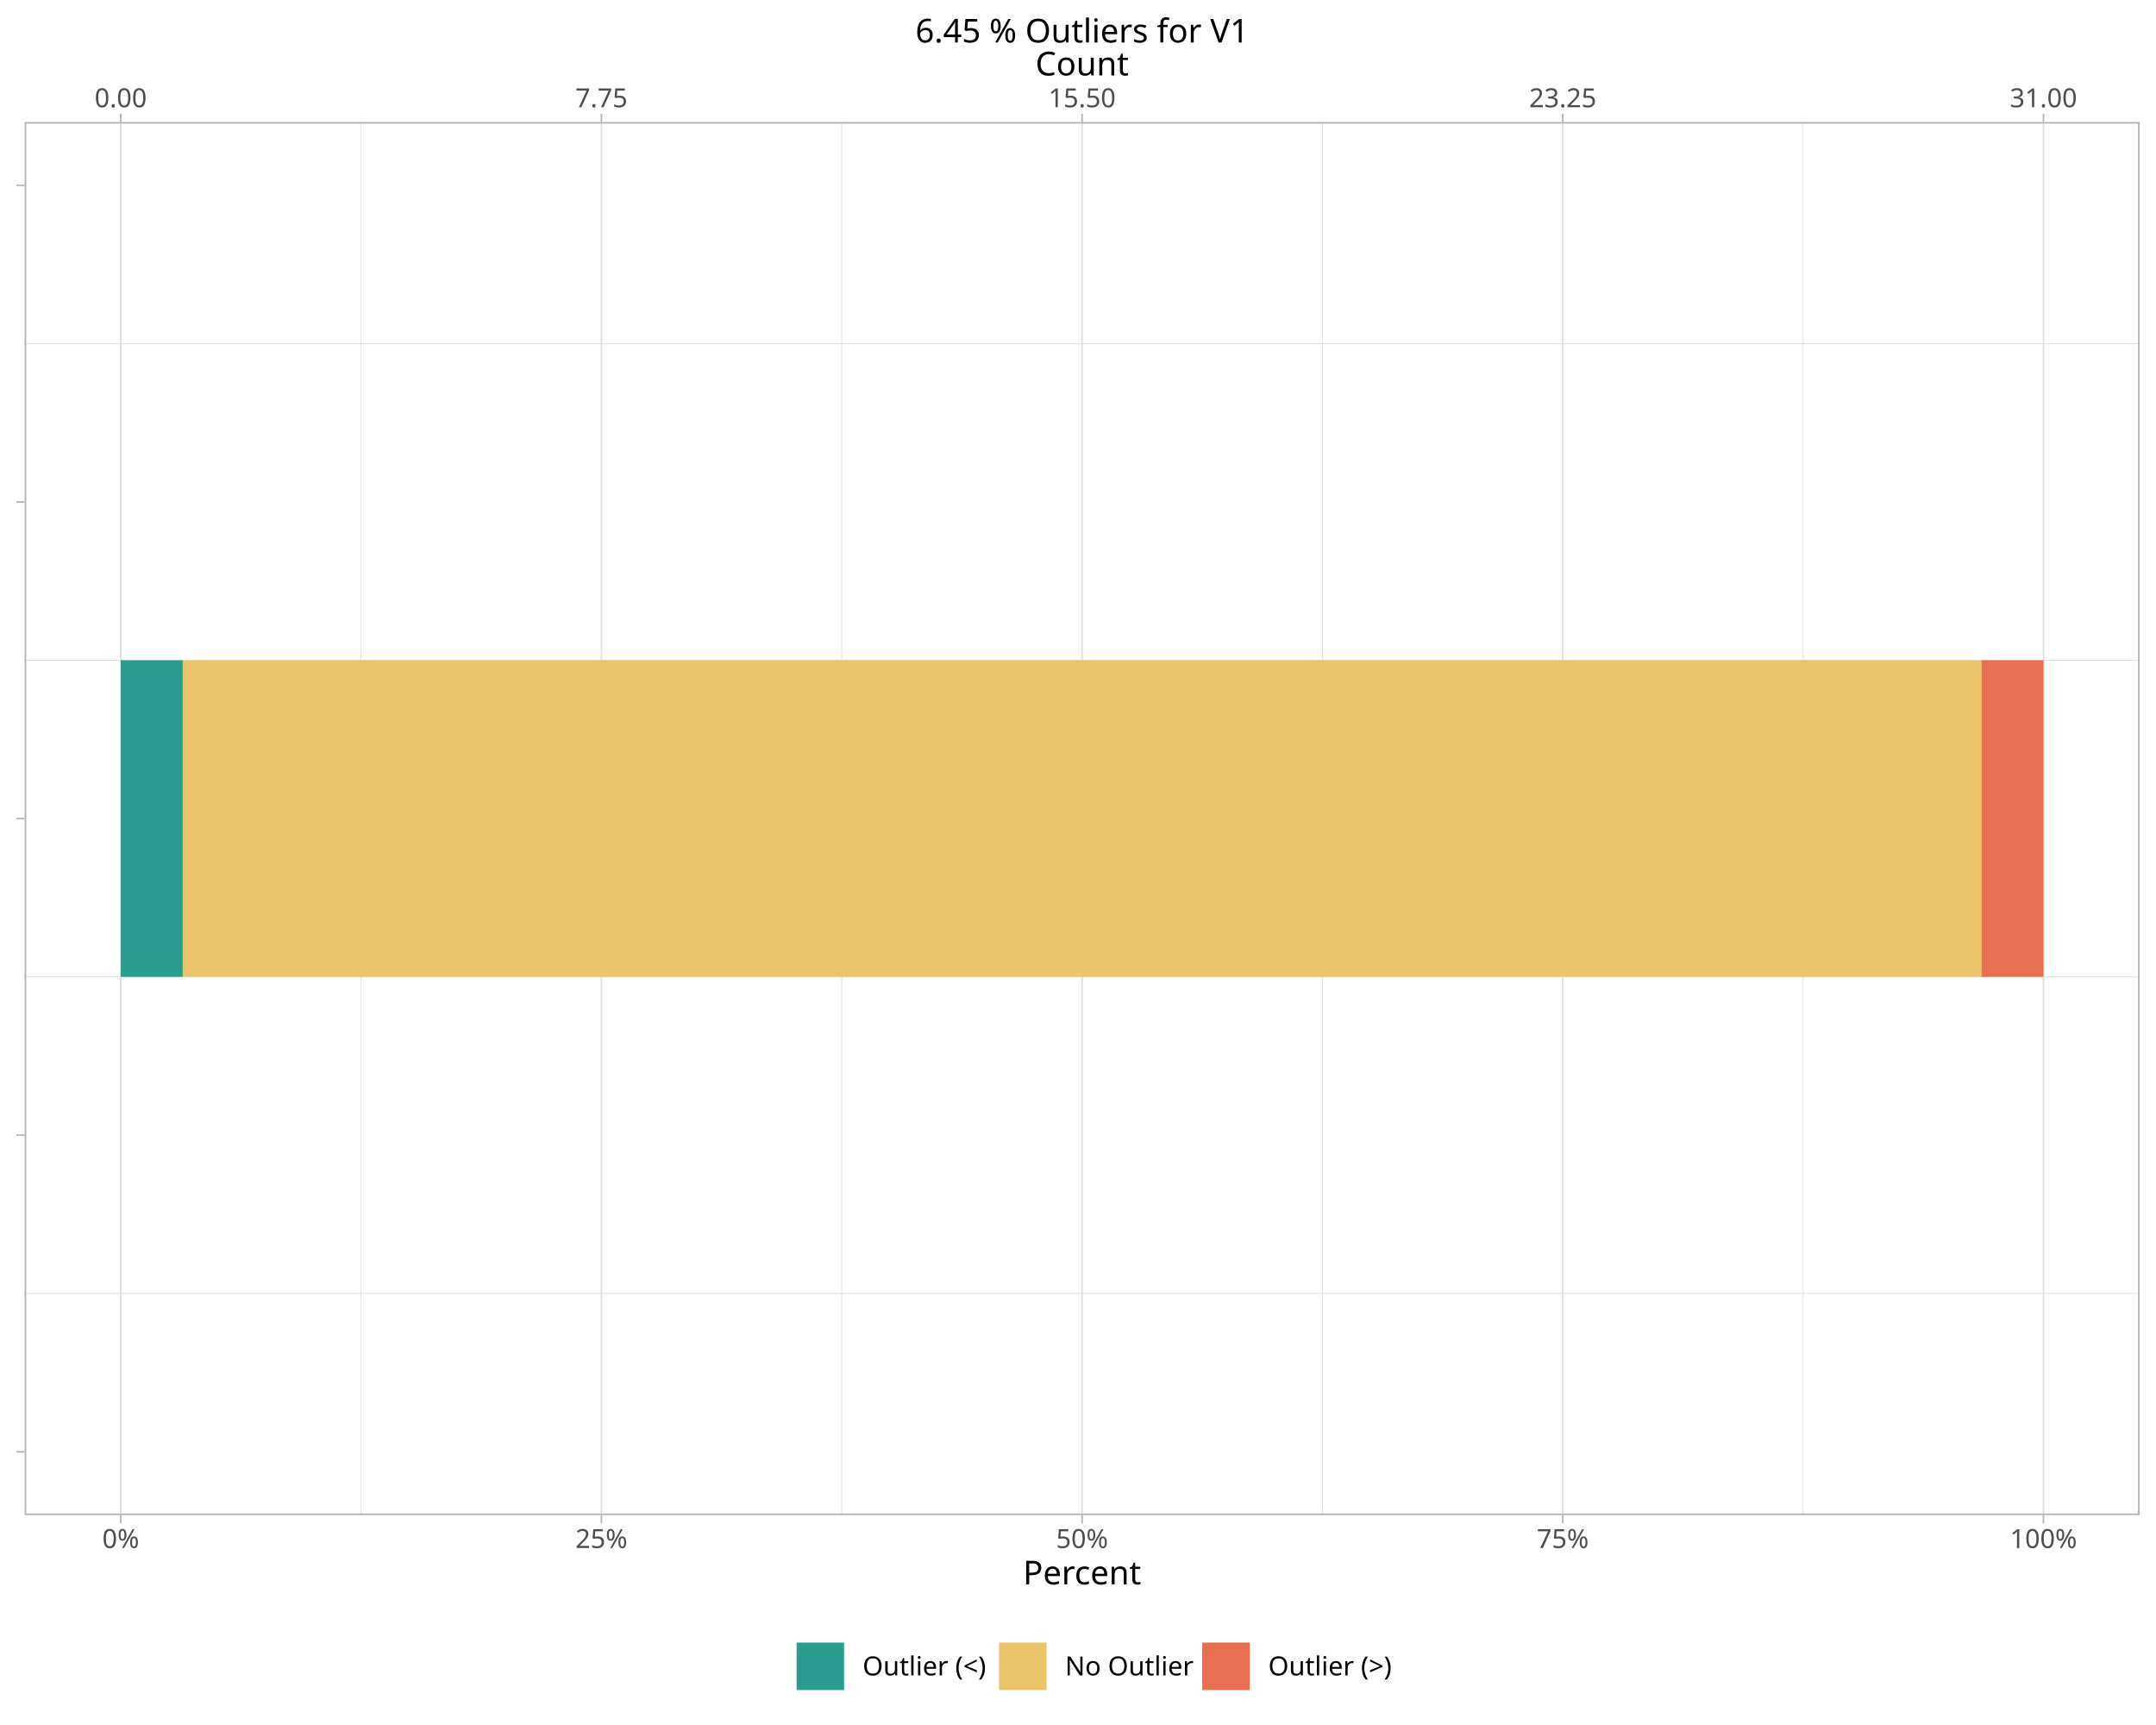
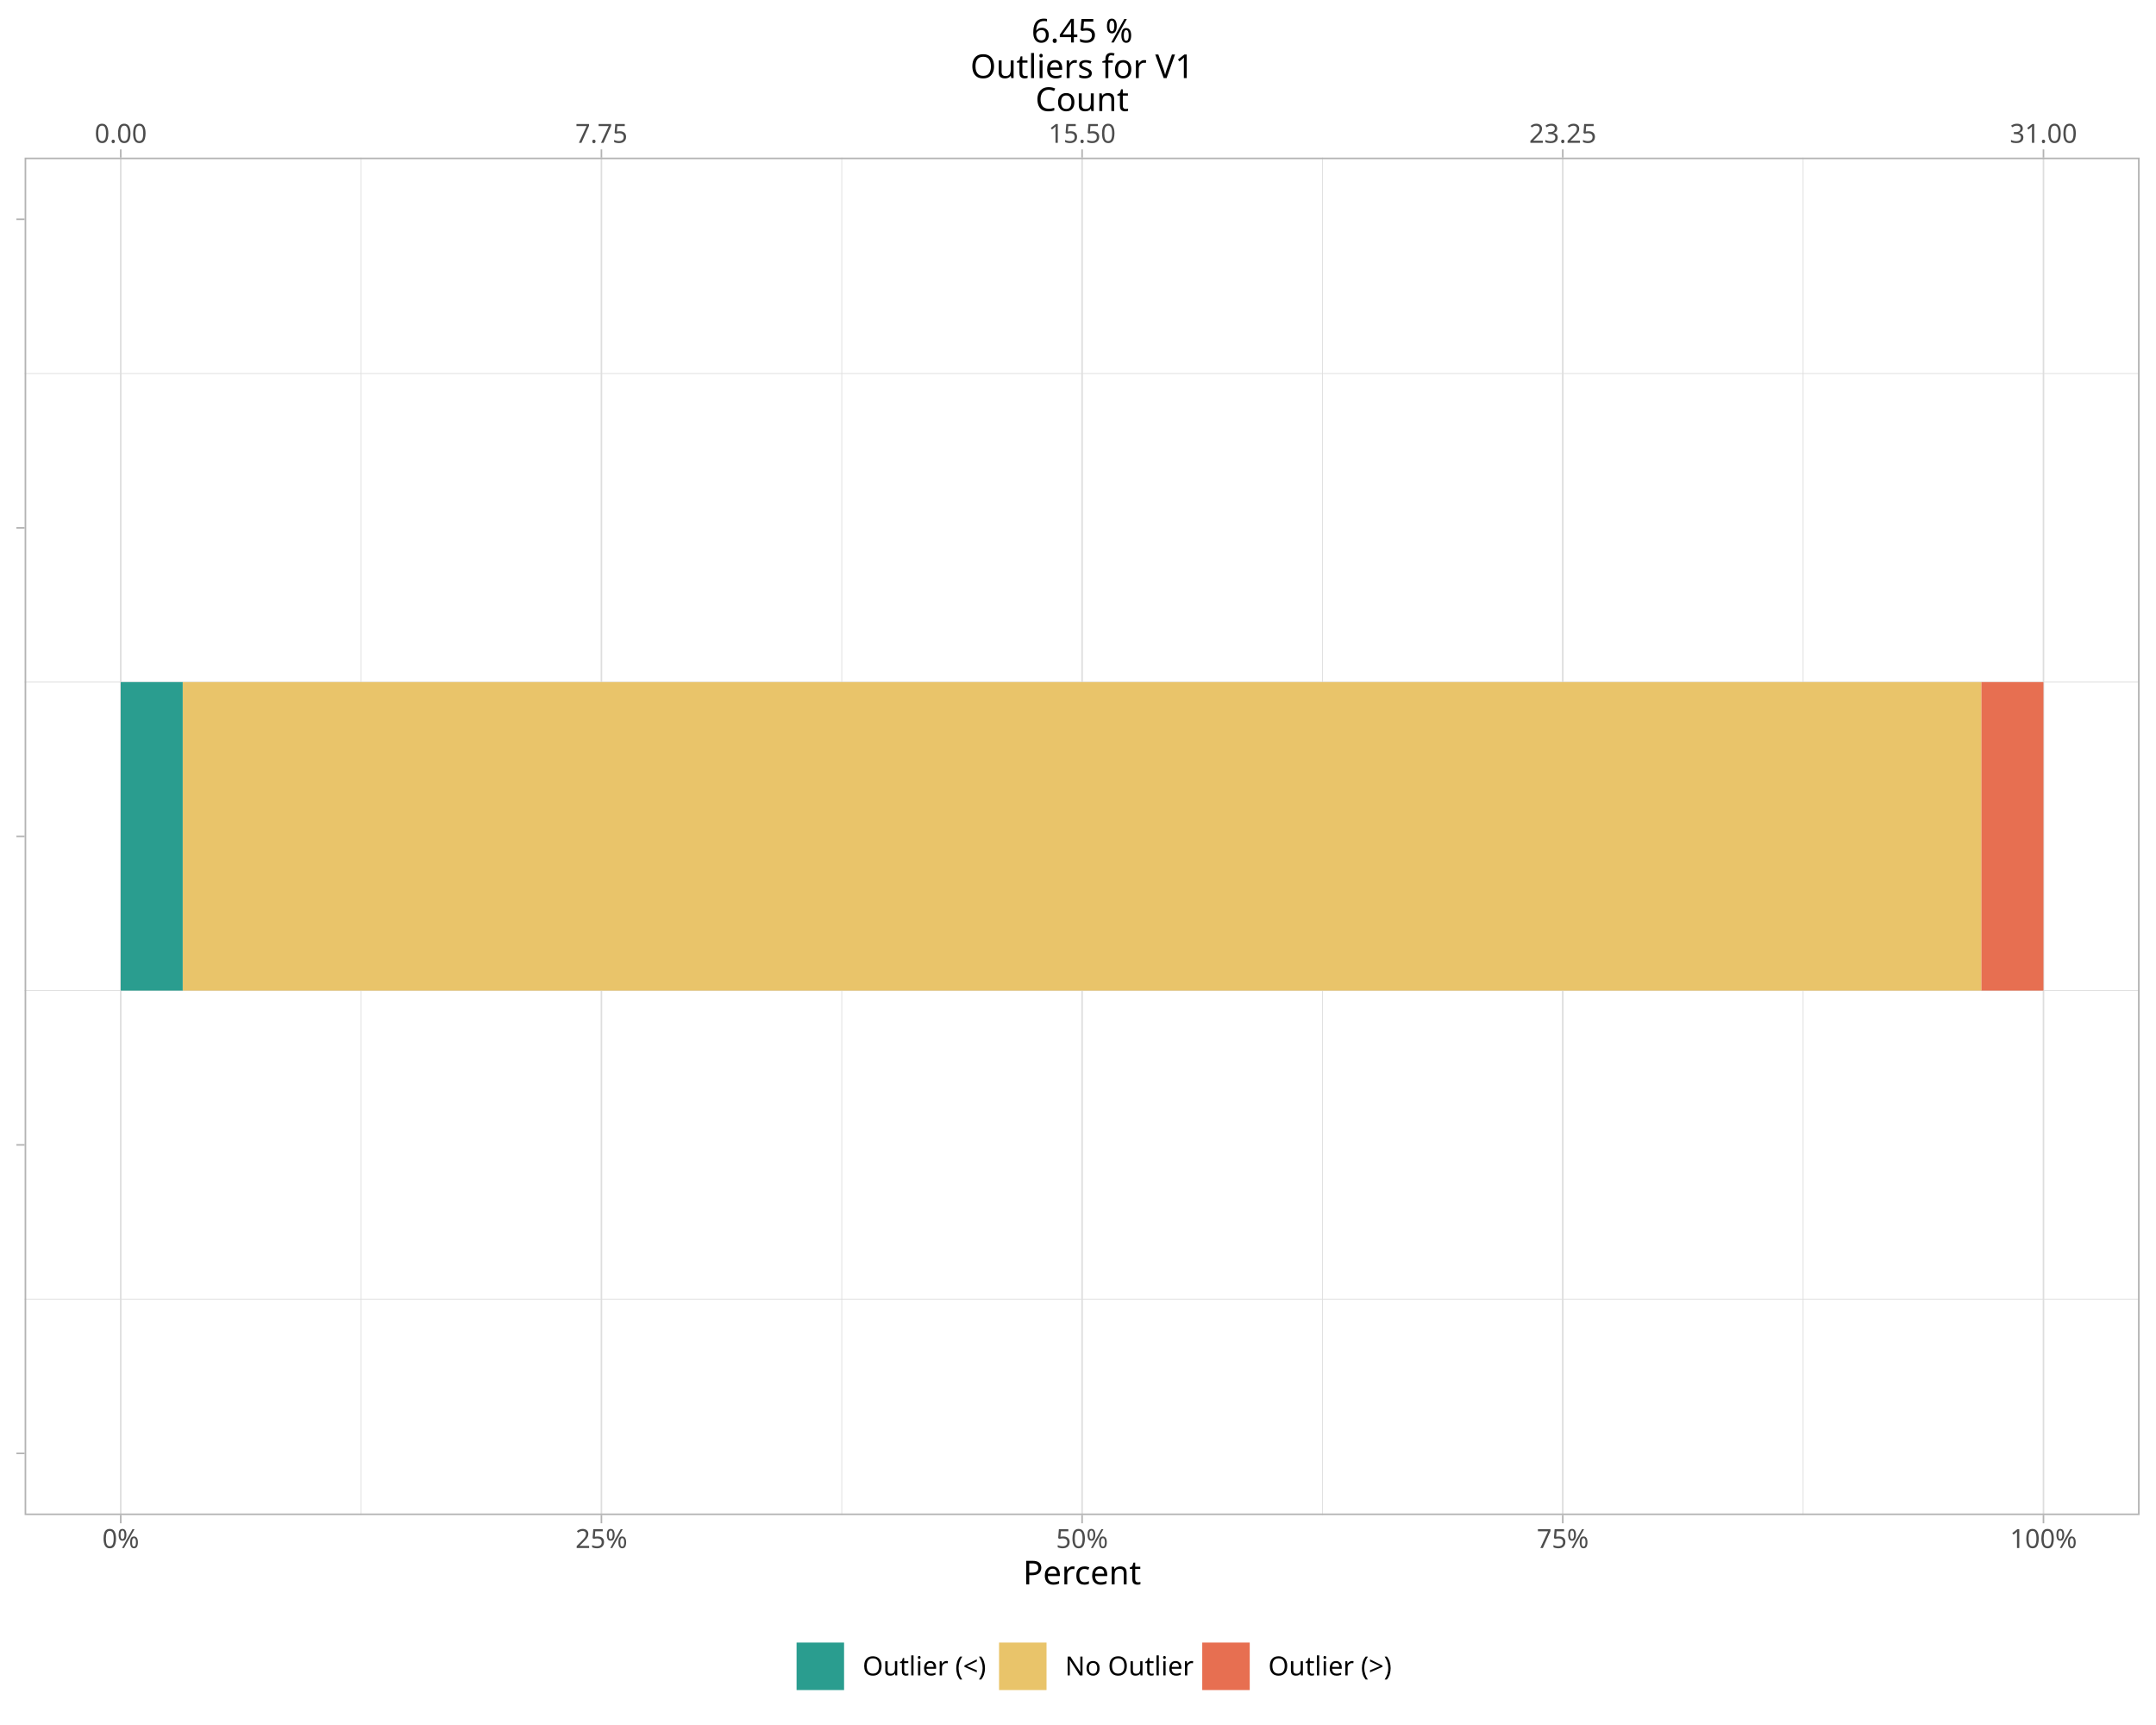
<svg xmlns="http://www.w3.org/2000/svg" class="svglite" data-engine-version="2.0" width="720.00pt" height="576.00pt" viewBox="0 0 720.00 576.00">
  <defs>
    <style type="text/css">
    .svglite line, .svglite polyline, .svglite polygon, .svglite path, .svglite rect, .svglite circle {
      fill: none;
      stroke: #000000;
      stroke-linecap: round;
      stroke-linejoin: round;
      stroke-miterlimit: 10.00;
    }
  </style>
  </defs>
  <rect width="100%" height="100%" style="stroke: none; fill: #FFFFFF;" />
  <defs>
    <clipPath id="cpMC4wMHw3MjAuMDB8MC4wMHw1NzYuMDA=">
      <rect x="0.00" y="0.00" width="720.00" height="576.00" />
    </clipPath>
  </defs>
  <g clip-path="url(#cpMC4wMHw3MjAuMDB8MC4wMHw1NzYuMDA=)">
    <rect x="0.00" y="0.00" width="720.00" height="576.00" style="stroke-width: 1.07; stroke: #FFFFFF; fill: #FFFFFF;" />
  </g>
  <defs>
-     <clipPath id="cpOC4yMnw3MTQuNTJ8NDAuNzR8NTA1Ljkx">
-       <rect x="8.22" y="40.74" width="706.30" height="465.17" />
+     <clipPath id="cpOC4yMnw3MTQuNTJ8NTIuNjJ8NTA1Ljkx">
+       <rect x="8.22" y="52.62" width="706.30" height="453.29" />
    </clipPath>
  </defs>
-   <g clip-path="url(#cpOC4yMnw3MTQuNTJ8NDAuNzR8NTA1Ljkx)">
-     <rect x="8.22" y="40.74" width="706.30" height="465.17" style="stroke-width: 1.07; stroke: none; fill: #FFFFFF;" />
-     <polyline points="8.22,431.91 714.52,431.91 " style="stroke-width: 0.27; stroke: #DEDEDE; stroke-linecap: butt;" />
-     <polyline points="8.22,326.19 714.52,326.19 " style="stroke-width: 0.27; stroke: #DEDEDE; stroke-linecap: butt;" />
-     <polyline points="8.22,220.47 714.52,220.47 " style="stroke-width: 0.27; stroke: #DEDEDE; stroke-linecap: butt;" />
-     <polyline points="8.22,114.75 714.52,114.75 " style="stroke-width: 0.27; stroke: #DEDEDE; stroke-linecap: butt;" />
-     <polyline points="120.59,505.91 120.59,40.74 " style="stroke-width: 0.27; stroke: #DEDEDE; stroke-linecap: butt;" />
-     <polyline points="281.11,505.91 281.11,40.74 " style="stroke-width: 0.27; stroke: #DEDEDE; stroke-linecap: butt;" />
-     <polyline points="441.63,505.91 441.63,40.74 " style="stroke-width: 0.27; stroke: #DEDEDE; stroke-linecap: butt;" />
-     <polyline points="602.15,505.91 602.15,40.74 " style="stroke-width: 0.27; stroke: #DEDEDE; stroke-linecap: butt;" />
-     <polyline points="40.32,505.91 40.32,40.74 " style="stroke-width: 0.53; stroke: #DEDEDE; stroke-linecap: butt;" />
-     <polyline points="200.85,505.91 200.85,40.74 " style="stroke-width: 0.53; stroke: #DEDEDE; stroke-linecap: butt;" />
-     <polyline points="361.37,505.91 361.37,40.74 " style="stroke-width: 0.53; stroke: #DEDEDE; stroke-linecap: butt;" />
-     <polyline points="521.89,505.91 521.89,40.74 " style="stroke-width: 0.53; stroke: #DEDEDE; stroke-linecap: butt;" />
-     <polyline points="682.42,505.91 682.42,40.74 " style="stroke-width: 0.53; stroke: #DEDEDE; stroke-linecap: butt;" />
-     <rect x="40.32" y="220.47" width="20.71" height="105.72" style="stroke-width: 1.07; stroke: none; stroke-linecap: butt; stroke-linejoin: miter; fill: #2A9D8F;" />
-     <rect x="61.04" y="220.47" width="600.67" height="105.72" style="stroke-width: 1.07; stroke: none; stroke-linecap: butt; stroke-linejoin: miter; fill: #E9C46A;" />
-     <rect x="661.70" y="220.47" width="20.71" height="105.72" style="stroke-width: 1.07; stroke: none; stroke-linecap: butt; stroke-linejoin: miter; fill: #E76F51;" />
-     <rect x="8.22" y="40.74" width="706.30" height="465.17" style="stroke-width: 1.07; stroke: #B3B3B3;" />
+   <g clip-path="url(#cpOC4yMnw3MTQuNTJ8NTIuNjJ8NTA1Ljkx)">
+     <rect x="8.22" y="52.62" width="706.30" height="453.29" style="stroke-width: 1.07; stroke: none; fill: #FFFFFF;" />
+     <polyline points="8.22,433.80 714.52,433.80 " style="stroke-width: 0.27; stroke: #DEDEDE; stroke-linecap: butt;" />
+     <polyline points="8.22,330.78 714.52,330.78 " style="stroke-width: 0.27; stroke: #DEDEDE; stroke-linecap: butt;" />
+     <polyline points="8.22,227.76 714.52,227.76 " style="stroke-width: 0.27; stroke: #DEDEDE; stroke-linecap: butt;" />
+     <polyline points="8.22,124.74 714.52,124.74 " style="stroke-width: 0.27; stroke: #DEDEDE; stroke-linecap: butt;" />
+     <polyline points="120.59,505.91 120.59,52.62 " style="stroke-width: 0.27; stroke: #DEDEDE; stroke-linecap: butt;" />
+     <polyline points="281.11,505.91 281.11,52.62 " style="stroke-width: 0.27; stroke: #DEDEDE; stroke-linecap: butt;" />
+     <polyline points="441.63,505.91 441.63,52.62 " style="stroke-width: 0.27; stroke: #DEDEDE; stroke-linecap: butt;" />
+     <polyline points="602.15,505.91 602.15,52.62 " style="stroke-width: 0.27; stroke: #DEDEDE; stroke-linecap: butt;" />
+     <polyline points="40.32,505.91 40.32,52.62 " style="stroke-width: 0.53; stroke: #DEDEDE; stroke-linecap: butt;" />
+     <polyline points="200.85,505.91 200.85,52.62 " style="stroke-width: 0.53; stroke: #DEDEDE; stroke-linecap: butt;" />
+     <polyline points="361.37,505.91 361.37,52.62 " style="stroke-width: 0.53; stroke: #DEDEDE; stroke-linecap: butt;" />
+     <polyline points="521.89,505.91 521.89,52.62 " style="stroke-width: 0.53; stroke: #DEDEDE; stroke-linecap: butt;" />
+     <polyline points="682.42,505.91 682.42,52.62 " style="stroke-width: 0.53; stroke: #DEDEDE; stroke-linecap: butt;" />
+     <rect x="40.32" y="227.76" width="20.71" height="103.02" style="stroke-width: 1.07; stroke: none; stroke-linecap: butt; stroke-linejoin: miter; fill: #2A9D8F;" />
+     <rect x="61.04" y="227.76" width="600.67" height="103.02" style="stroke-width: 1.07; stroke: none; stroke-linecap: butt; stroke-linejoin: miter; fill: #E9C46A;" />
+     <rect x="661.70" y="227.76" width="20.71" height="103.02" style="stroke-width: 1.07; stroke: none; stroke-linecap: butt; stroke-linejoin: miter; fill: #E76F51;" />
+     <rect x="8.22" y="52.62" width="706.30" height="453.29" style="stroke-width: 1.07; stroke: #B3B3B3;" />
  </g>
  <g clip-path="url(#cpMC4wMHw3MjAuMDB8MC4wMHw1NzYuMDA=)">
-     <text x="40.32" y="35.81" text-anchor="middle" style="font-size: 8.80px; fill: #4D4D4D; font-family: sans;" textLength="17.13px" lengthAdjust="spacingAndGlyphs">0.00</text>
-     <text x="200.85" y="35.81" text-anchor="middle" style="font-size: 8.80px; fill: #4D4D4D; font-family: sans;" textLength="17.13px" lengthAdjust="spacingAndGlyphs">7.75</text>
-     <text x="361.37" y="35.81" text-anchor="middle" style="font-size: 8.80px; fill: #4D4D4D; font-family: sans;" textLength="22.02px" lengthAdjust="spacingAndGlyphs">15.50</text>
-     <text x="521.89" y="35.81" text-anchor="middle" style="font-size: 8.80px; fill: #4D4D4D; font-family: sans;" textLength="22.02px" lengthAdjust="spacingAndGlyphs">23.25</text>
-     <text x="682.42" y="35.81" text-anchor="middle" style="font-size: 8.80px; fill: #4D4D4D; font-family: sans;" textLength="22.02px" lengthAdjust="spacingAndGlyphs">31.00</text>
-     <polyline points="40.32,40.74 40.32,38.00 " style="stroke-width: 0.53; stroke: #B3B3B3; stroke-linecap: butt;" />
-     <polyline points="200.85,40.74 200.85,38.00 " style="stroke-width: 0.53; stroke: #B3B3B3; stroke-linecap: butt;" />
-     <polyline points="361.37,40.74 361.37,38.00 " style="stroke-width: 0.53; stroke: #B3B3B3; stroke-linecap: butt;" />
-     <polyline points="521.89,40.74 521.89,38.00 " style="stroke-width: 0.53; stroke: #B3B3B3; stroke-linecap: butt;" />
-     <polyline points="682.42,40.74 682.42,38.00 " style="stroke-width: 0.53; stroke: #B3B3B3; stroke-linecap: butt;" />
-     <polyline points="5.48,484.77 8.22,484.77 " style="stroke-width: 0.53; stroke: #B3B3B3; stroke-linecap: butt;" />
-     <polyline points="5.48,379.05 8.22,379.05 " style="stroke-width: 0.53; stroke: #B3B3B3; stroke-linecap: butt;" />
-     <polyline points="5.48,273.33 8.22,273.33 " style="stroke-width: 0.53; stroke: #B3B3B3; stroke-linecap: butt;" />
-     <polyline points="5.48,167.61 8.22,167.61 " style="stroke-width: 0.53; stroke: #B3B3B3; stroke-linecap: butt;" />
-     <polyline points="5.48,61.89 8.22,61.89 " style="stroke-width: 0.53; stroke: #B3B3B3; stroke-linecap: butt;" />
+     <text x="40.32" y="47.69" text-anchor="middle" style="font-size: 8.80px; fill: #4D4D4D; font-family: sans;" textLength="17.13px" lengthAdjust="spacingAndGlyphs">0.00</text>
+     <text x="200.85" y="47.69" text-anchor="middle" style="font-size: 8.80px; fill: #4D4D4D; font-family: sans;" textLength="17.13px" lengthAdjust="spacingAndGlyphs">7.75</text>
+     <text x="361.37" y="47.69" text-anchor="middle" style="font-size: 8.80px; fill: #4D4D4D; font-family: sans;" textLength="22.02px" lengthAdjust="spacingAndGlyphs">15.50</text>
+     <text x="521.89" y="47.69" text-anchor="middle" style="font-size: 8.80px; fill: #4D4D4D; font-family: sans;" textLength="22.02px" lengthAdjust="spacingAndGlyphs">23.25</text>
+     <text x="682.42" y="47.69" text-anchor="middle" style="font-size: 8.80px; fill: #4D4D4D; font-family: sans;" textLength="22.02px" lengthAdjust="spacingAndGlyphs">31.00</text>
+     <polyline points="40.32,52.62 40.32,49.88 " style="stroke-width: 0.53; stroke: #B3B3B3; stroke-linecap: butt;" />
+     <polyline points="200.85,52.62 200.85,49.88 " style="stroke-width: 0.53; stroke: #B3B3B3; stroke-linecap: butt;" />
+     <polyline points="361.37,52.62 361.37,49.88 " style="stroke-width: 0.53; stroke: #B3B3B3; stroke-linecap: butt;" />
+     <polyline points="521.89,52.62 521.89,49.88 " style="stroke-width: 0.53; stroke: #B3B3B3; stroke-linecap: butt;" />
+     <polyline points="682.42,52.62 682.42,49.88 " style="stroke-width: 0.53; stroke: #B3B3B3; stroke-linecap: butt;" />
+     <polyline points="5.48,485.31 8.22,485.31 " style="stroke-width: 0.53; stroke: #B3B3B3; stroke-linecap: butt;" />
+     <polyline points="5.48,382.29 8.22,382.29 " style="stroke-width: 0.53; stroke: #B3B3B3; stroke-linecap: butt;" />
+     <polyline points="5.48,279.27 8.22,279.27 " style="stroke-width: 0.53; stroke: #B3B3B3; stroke-linecap: butt;" />
+     <polyline points="5.48,176.25 8.22,176.25 " style="stroke-width: 0.53; stroke: #B3B3B3; stroke-linecap: butt;" />
+     <polyline points="5.48,73.23 8.22,73.23 " style="stroke-width: 0.53; stroke: #B3B3B3; stroke-linecap: butt;" />
    <polyline points="40.32,508.65 40.32,505.91 " style="stroke-width: 0.53; stroke: #B3B3B3; stroke-linecap: butt;" />
    <polyline points="200.85,508.65 200.85,505.91 " style="stroke-width: 0.53; stroke: #B3B3B3; stroke-linecap: butt;" />
    <polyline points="361.37,508.65 361.37,505.91 " style="stroke-width: 0.53; stroke: #B3B3B3; stroke-linecap: butt;" />
    <polyline points="521.89,508.65 521.89,505.91 " style="stroke-width: 0.53; stroke: #B3B3B3; stroke-linecap: butt;" />
    <polyline points="682.42,508.65 682.42,505.91 " style="stroke-width: 0.53; stroke: #B3B3B3; stroke-linecap: butt;" />
    <text x="40.32" y="516.90" text-anchor="middle" style="font-size: 8.80px; fill: #4D4D4D; font-family: sans;" textLength="12.72px" lengthAdjust="spacingAndGlyphs">0%</text>
    <text x="200.85" y="516.90" text-anchor="middle" style="font-size: 8.80px; fill: #4D4D4D; font-family: sans;" textLength="17.61px" lengthAdjust="spacingAndGlyphs">25%</text>
    <text x="361.37" y="516.90" text-anchor="middle" style="font-size: 8.80px; fill: #4D4D4D; font-family: sans;" textLength="17.61px" lengthAdjust="spacingAndGlyphs">50%</text>
    <text x="521.89" y="516.90" text-anchor="middle" style="font-size: 8.80px; fill: #4D4D4D; font-family: sans;" textLength="17.61px" lengthAdjust="spacingAndGlyphs">75%</text>
    <text x="682.42" y="516.90" text-anchor="middle" style="font-size: 8.80px; fill: #4D4D4D; font-family: sans;" textLength="22.51px" lengthAdjust="spacingAndGlyphs">100%</text>
-     <text x="361.37" y="25.19" text-anchor="middle" style="font-size: 11.00px; font-family: sans;" textLength="29.36px" lengthAdjust="spacingAndGlyphs">Count</text>
+     <text x="361.37" y="37.07" text-anchor="middle" style="font-size: 11.00px; font-family: sans;" textLength="29.36px" lengthAdjust="spacingAndGlyphs">Count</text>
    <text x="361.37" y="529.04" text-anchor="middle" style="font-size: 11.00px; font-family: sans;" textLength="37.92px" lengthAdjust="spacingAndGlyphs">Percent</text>
    <rect x="254.36" y="542.28" width="214.03" height="28.24" style="stroke-width: 1.07; stroke: none; fill: #FFFFFF;" />
    <rect x="265.32" y="547.76" width="17.28" height="17.28" style="stroke-width: 1.07; stroke: none; fill: #FFFFFF;" />
    <rect x="266.02" y="548.47" width="15.86" height="15.86" style="stroke-width: 1.07; stroke: none; stroke-linecap: butt; stroke-linejoin: miter; fill: #2A9D8F;" />
    <rect x="332.92" y="547.76" width="17.28" height="17.28" style="stroke-width: 1.07; stroke: none; fill: #FFFFFF;" />
    <rect x="333.63" y="548.47" width="15.86" height="15.86" style="stroke-width: 1.07; stroke: none; stroke-linecap: butt; stroke-linejoin: miter; fill: #E9C46A;" />
    <rect x="400.78" y="547.76" width="17.28" height="17.28" style="stroke-width: 1.07; stroke: none; fill: #FFFFFF;" />
    <rect x="401.49" y="548.47" width="15.86" height="15.86" style="stroke-width: 1.07; stroke: none; stroke-linecap: butt; stroke-linejoin: miter; fill: #E76F51;" />
    <text x="288.07" y="559.43" style="font-size: 8.80px; font-family: sans;" textLength="39.37px" lengthAdjust="spacingAndGlyphs">Outlier (&lt;)</text>
    <text x="355.68" y="559.43" style="font-size: 8.80px; font-family: sans;" textLength="39.62px" lengthAdjust="spacingAndGlyphs">No Outlier</text>
    <text x="423.54" y="559.43" style="font-size: 8.80px; font-family: sans;" textLength="39.37px" lengthAdjust="spacingAndGlyphs">Outlier (&gt;)</text>
-     <text x="361.37" y="14.19" text-anchor="middle" style="font-size: 11.00px; font-family: sans;" textLength="107.61px" lengthAdjust="spacingAndGlyphs">6.45 % Outliers for V1</text>
+     <text x="361.37" y="14.19" text-anchor="middle" style="font-size: 11.00px; font-family: sans;" textLength="34.25px" lengthAdjust="spacingAndGlyphs">6.45 %</text>
+     <text x="361.37" y="26.07" text-anchor="middle" style="font-size: 11.00px; font-family: sans;" textLength="70.31px" lengthAdjust="spacingAndGlyphs">Outliers for V1</text>
  </g>
</svg>
